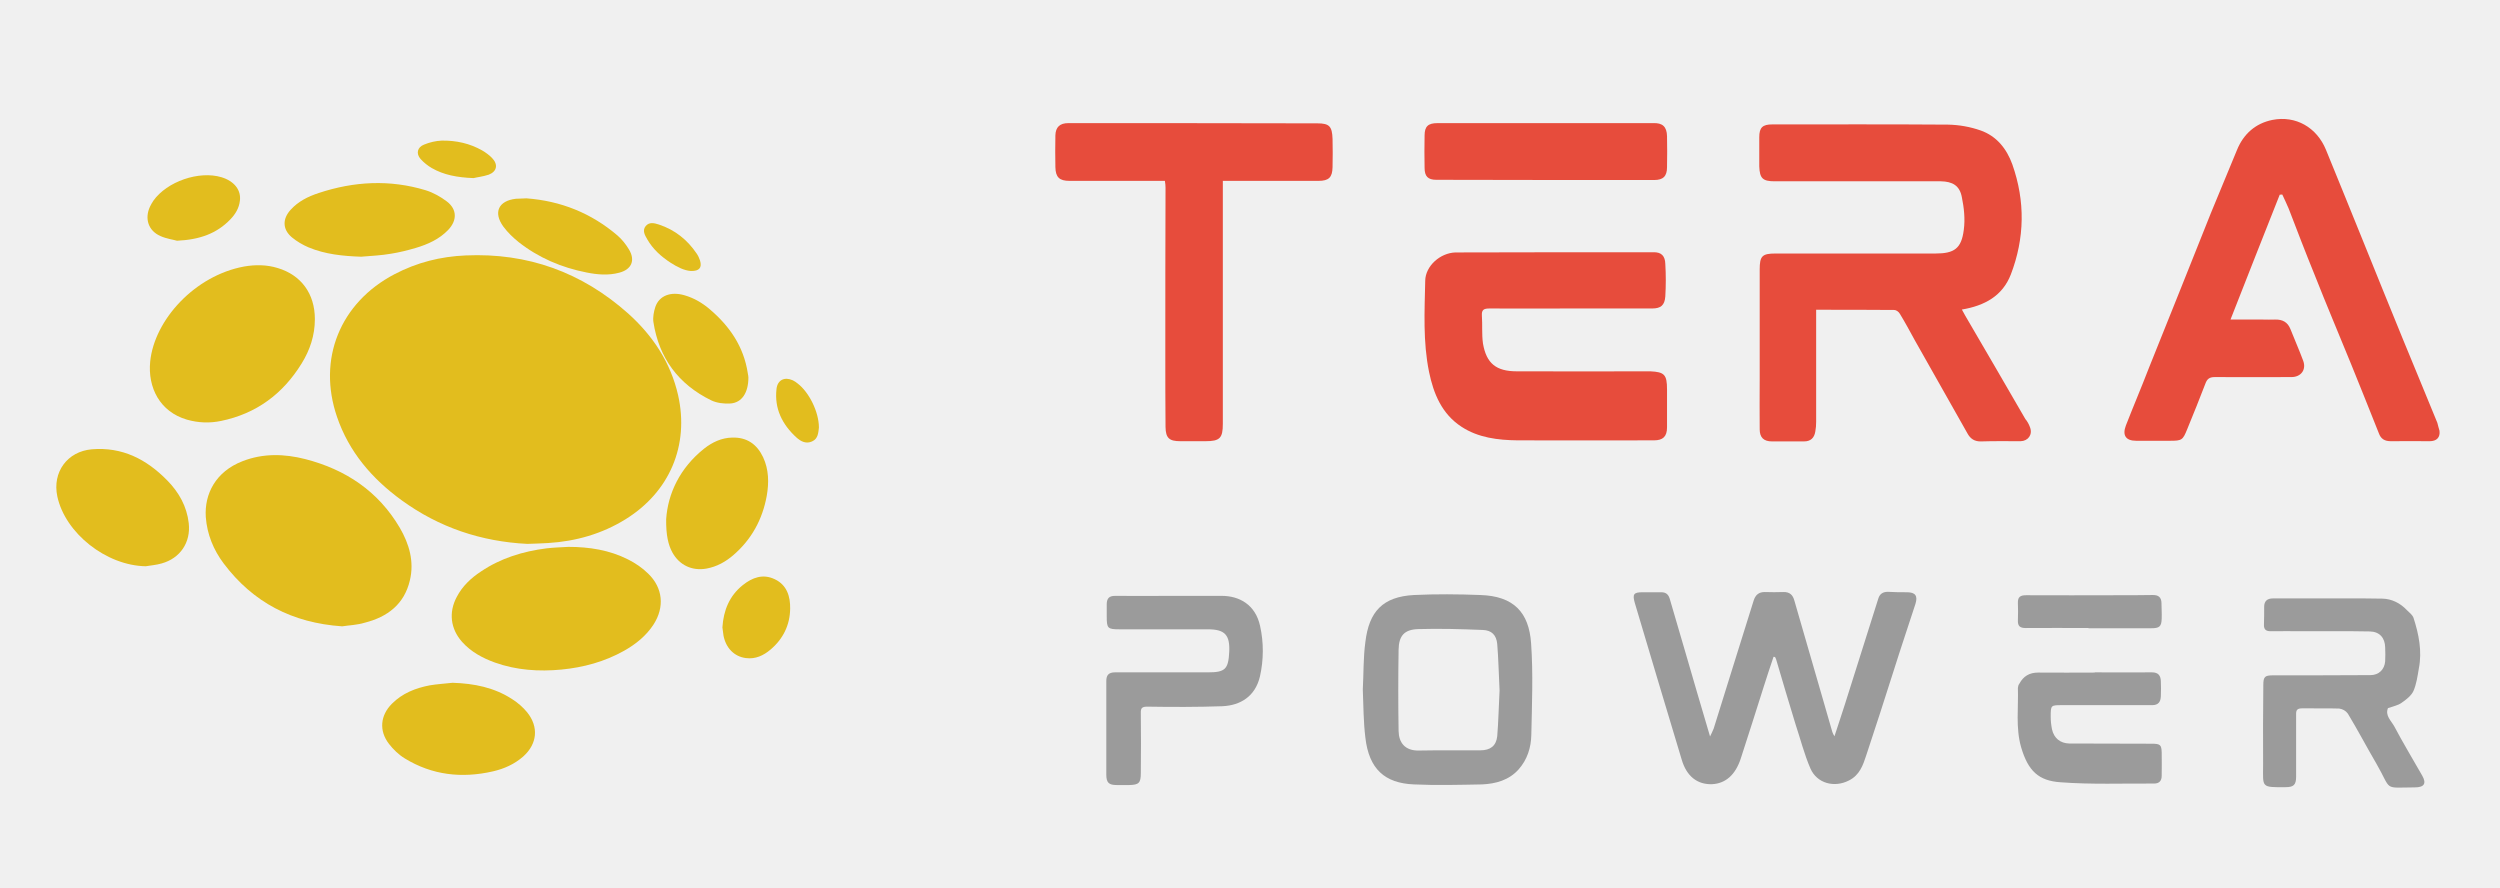
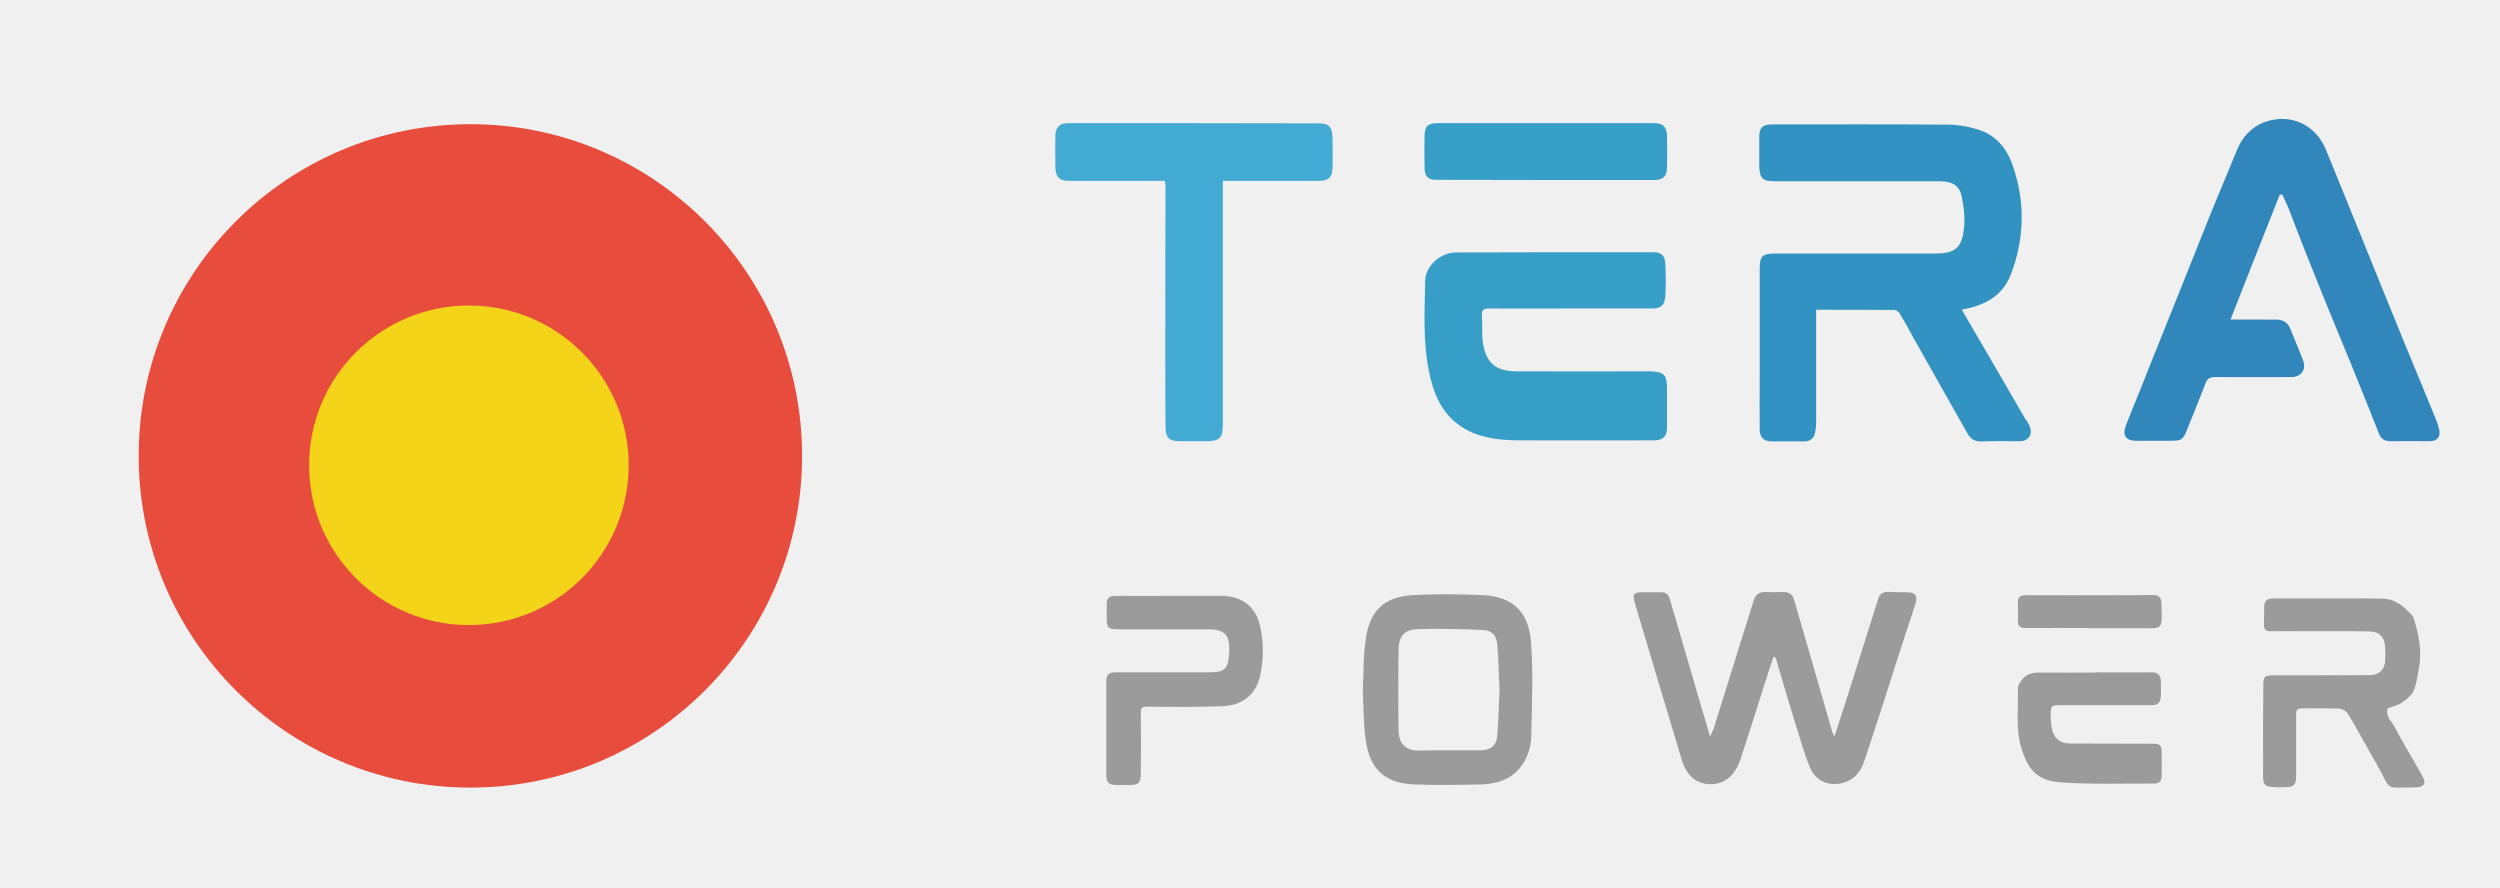
<svg xmlns="http://www.w3.org/2000/svg" version="1.1" id="Layer_1" x="0px" y="0px" viewBox="0 0 1173.5 416.8" style="enable-background:new 0 0 1173.5 416.8;" xml:space="preserve">
  <style type="text/css">
- 		.st0 {
- 			fill: none;
- 			stroke: #000000;
- 			stroke-width: 0.5;
- 			stroke-linecap: round;
- 			stroke-linejoin: round;
- 		}
- 
- 		.st1 {
- 			fill: #e74c3c;
- 		}
- 
- 		.st2 {
- 			fill: #9B9B9B;
- 		}
- 
- 		.st3 {
- 			fill: #E2BD1E;
- 			/* stroke: #FFFFFF; */
- 			stroke-miterlimit: 10;
- 		}
- 	</style>
+ 	.st0{fill:none;stroke:#000000;stroke-width:0.5;stroke-linecap:round;stroke-linejoin:round;}
+ 	.st1{fill:#3187BC;}
+ 	.st2{fill:#9B9B9B;}
+ 	.st3{fill:#3292C1;}
+ 	.st4{fill:#369EC7;}
+ 	.st5{fill:#42AAD3;}
+ 	.st6{fill:#E74C3C;}
+ 	.st7{fill:#F4D419;}
+ </style>
  <path class="st0" d="M718.4,12.1" />
  <path class="st0" d="M-189.7,67.4" />
  <g id="XMLID_2_">
    <g>
      <path class="st1" d="M1145.1,202.2c0.4,3.1-1.3,4.9-4.6,4.9c-6.1,0-12.1-0.1-18.2,0c-2.9,0-4.7-1-5.7-3.8    c-4.3-10.8-8.6-21.6-13-32.4c-5.7-14-11.6-27.9-17.2-42.1c-4.2-10.3-8.1-20.5-12.1-30.9c-0.9-2.2-2-4.4-3-6.6l-1.2,0.1    c-7.7,19.4-15.3,38.7-23.1,58.6h15.1c2,0,3.9,0.1,5.8,0c3.5-0.1,5.9,1.2,7.2,4.4c2,5.1,4.2,10,6,14.9c1.6,4.2-1,7.7-5.5,7.7    c-12,0-24,0.1-36,0c-2.5,0-3.6,0.9-4.4,3.1c-2.7,7.1-5.6,14.2-8.5,21.3c-2.1,5.2-2.5,5.5-8.1,5.5c-5.3,0-10.7,0-15.9,0    c-4.8,0-6.6-2.5-4.8-7.2c3.5-9,7.3-17.9,10.8-27c9.8-24.2,19.4-48.5,29.1-72.7c4-9.9,8.2-19.6,12.2-29.5    c3.1-7.7,8.8-12.6,16.6-14.2c11-2.2,20.9,3.5,25.2,14c5.7,13.8,11.2,27.6,16.8,41.3c6.5,16,12.9,32,19.4,47.8    c5.3,13,10.8,26,16.1,39.1C1144.4,199.9,1144.8,201,1145.1,202.2z" />
    </g>
  </g>
  <path class="st2" d="M1137,364.1c2.1,3.7,0.9,5.5-3.5,5.5c-15.1,0.1-10.6,1.7-18-11.1c-4.5-7.7-8.7-15.7-13.4-23.5  c-1-1.4-2.5-2.2-4.1-2.4c-5.9-0.2-11.6,0-17.5-0.1c-3,0-2.7,1.7-2.7,3.7c0,9.5,0,19,0,28.3c0,3.9-1.1,5-5,5  c-11.7,0.1-10.5,0.1-10.5-10.5c-0.1-12.5,0-25,0.1-37.4c0-4,0.7-4.6,4.7-4.6c15.2,0,30.3,0,45.6-0.1c3.9,0,6.6-2.6,6.9-6.5  c0.1-2.1,0.1-4.4,0-6.5c-0.1-4.5-2.6-7.4-7.2-7.5c-10.5-0.2-21-0.1-31.4-0.1c-5.1,0-10.2-0.1-15.2,0c-2.2,0-3.2-0.9-3.1-3.1  c0.1-2.7,0.1-5.6,0.1-8.4c0-2.7,1.5-3.9,4.1-3.9h17.7c11.2,0,22.5-0.1,33.7,0.1c4.4,0.1,8.4,2.1,11.5,5.4c1.1,1.1,2.6,2.2,3.1,3.6  c2.5,7.7,4.1,15.7,2.5,23.8c-0.6,3.6-1.1,7.2-2.5,10.5c-1,2.2-3.4,4.1-5.6,5.6c-1.6,1.2-3.9,1.6-6.4,2.5c-1.4,3.5,1.5,5.9,3,8.6  C1127.9,348.6,1132.5,356.2,1137,364.1z" />
  <path class="st2" d="M1014.6,283.2c0,2.4,0.2,4.7,0.1,7.1c-0.1,3.9-1.1,4.6-5,4.6c-9.7,0-19.6,0-29.3,0v-0.1c-9.9,0-19.7-0.1-29.6,0  c-2.7,0-3.7-1-3.6-3.6c0.1-2.7,0.1-5.4,0-8.1c-0.1-2.9,1.1-3.7,3.9-3.7c14.2,0.1,28.5,0,42.7,0c5.5,0,11,0,16.5-0.1  C1013.1,279.2,1014.6,280.3,1014.6,283.2z" />
  <path class="st2" d="M1014.7,353.2c0.1,3.6,0,7.2,0,10.9c0,2.4-1.1,3.7-3.6,3.7c-14.6-0.1-29.3,0.5-43.9-0.6  c-10.2-0.7-15.2-5.2-18.5-16.5c-2.6-9.1-1.2-18.6-1.5-27.8c0.1-0.7,0.2-1.4,0.7-2c1.9-3.5,4.7-5.2,8.9-5.2c8.9,0.1,17.7,0,26.5,0  v-0.1c9,0,17.8,0.1,26.8,0c3,0,4.1,1.5,4.2,4.1c0.1,2.4,0.1,4.7,0,7.1c-0.1,2.6-1.1,4.2-4.1,4.2c-14.1,0-28.2,0-42.4,0  c-5.1,0-5.2,0-5.2,5.4c0,2,0.2,3.9,0.6,5.9c0.9,4.2,3.9,6.6,8.1,6.7c12.9,0.1,25.8,0,38.7,0.1C1014,349.1,1014.6,349.6,1014.7,353.2  z" />
-   <path class="st1" d="M952.9,200.6c1.3,3.4-0.9,6.4-4.4,6.5c-6.2,0-12.4-0.1-18.5,0.1c-3.1,0.1-5.1-1.2-6.5-3.8  c-8.2-14.6-16.5-29.1-24.7-43.7c-2.3-4.2-4.5-8.3-7-12.4c-0.5-0.9-1.7-1.8-2.6-1.8c-12-0.1-24-0.1-36.7-0.1v8.8  c0,14.6,0,29.2,0,43.8c0,1.6-0.1,3-0.4,4.6c-0.5,3-2.2,4.6-5.3,4.6c-4.9,0-10,0-15,0c-3.9,0-5.8-1.8-5.8-5.7c-0.1-7.7,0-15.3,0-23  c0-17.3,0-34.7,0-52c0-6.4,1.2-7.5,7.5-7.5h75c8.8,0,12.2-2.3,13.3-11.1c0.7-5.1,0.1-10.4-0.9-15.3c-1-5.5-4.4-7.4-9.9-7.5  c-26,0-52,0-78,0c-5.6,0-7-1.4-7.2-7c0-4.6,0-9.1,0-13.7s1.6-6,6.1-6c27.6,0,55-0.1,82.5,0.1c5.2,0.1,10.3,1,15.2,2.7  c7.5,2.6,12.3,8.5,15,16c6.1,17.3,5.8,34.6-0.7,51.6c-3.9,10.1-12.3,14.7-23,16.5c0.5,1,1,1.9,1.6,2.9c9.4,16.1,18.9,32.4,28.2,48.5  C951.6,197.7,952.4,199.2,952.9,200.6z" />
+   <path class="st3" d="M952.9,200.6c1.3,3.4-0.9,6.4-4.4,6.5c-6.2,0-12.4-0.1-18.5,0.1c-3.1,0.1-5.1-1.2-6.5-3.8  c-8.2-14.6-16.5-29.1-24.7-43.7c-2.3-4.2-4.5-8.3-7-12.4c-0.5-0.9-1.7-1.8-2.6-1.8c-12-0.1-24-0.1-36.7-0.1v8.8  c0,14.6,0,29.2,0,43.8c0,1.6-0.1,3-0.4,4.6c-0.5,3-2.2,4.6-5.3,4.6c-4.9,0-10,0-15,0c-3.9,0-5.8-1.8-5.8-5.7c-0.1-7.7,0-15.3,0-23  c0-17.3,0-34.7,0-52c0-6.4,1.2-7.5,7.5-7.5h75c8.8,0,12.2-2.3,13.3-11.1c0.7-5.1,0.1-10.4-0.9-15.3c-1-5.5-4.4-7.4-9.9-7.5  c-26,0-52,0-78,0c-5.6,0-7-1.4-7.2-7c0-4.6,0-9.1,0-13.7s1.6-6,6.1-6c27.6,0,55-0.1,82.5,0.1c5.2,0.1,10.3,1,15.2,2.7  c7.5,2.6,12.3,8.5,15,16c6.1,17.3,5.8,34.6-0.7,51.6c-3.9,10.1-12.3,14.7-23,16.5c0.5,1,1,1.9,1.6,2.9c9.4,16.1,18.9,32.4,28.2,48.5  C951.6,197.7,952.4,199.2,952.9,200.6z" />
  <path class="st2" d="M895.1,278c4,0,5.2,1.7,4,5.5c-3.4,10.5-6.9,20.8-10.2,31.3c-4.2,13.2-8.5,26.6-12.9,39.8  c-1.5,4.6-3.1,9.2-8,11.7c-6.9,3.6-15.1,1.5-18.2-5.6c-2.9-6.7-4.7-13.9-7-20.8c-3.1-10-6-20-9-30.1c-0.1-0.5-0.4-1-0.6-1.4  l-0.7-0.1c-1.5,4.6-3.1,9.1-4.5,13.7c-3.6,11.4-7.2,22.7-10.9,34.1c-2.5,7.6-7.1,11.7-13.5,12c-6.9,0.2-11.9-3.7-14.2-11.5  c-7.4-24.5-14.7-49-22-73.5c-1.2-4.2-0.6-5.1,3.7-5.1c2.9,0,5.9,0,8.7,0c2.4,0,3.5,1.2,4.1,3.5c2.4,8.5,5,16.8,7.4,25.3  c3.7,12.7,7.4,25.5,11.4,38.9c0.6-1.2,1.2-2.5,1.7-3.7c6.2-20.1,12.6-40.2,18.8-60.2c0.9-2.7,2.5-3.9,5.2-3.9c2.9,0.1,5.9,0.1,8.7,0  c3-0.1,4.5,1.4,5.2,4.1c4.4,15.1,8.7,30.2,13.1,45.3c1.6,5.5,3.2,11,4.7,16.3c0.2,0.6,0.6,1.4,1,2c1.7-5.4,3.4-10.1,4.9-15  c5.2-16.6,10.5-33.1,15.7-49.7c0.7-2.2,2.2-3.1,4.5-3.1C889.4,278,892.2,278,895.1,278z" />
  <g id="XMLID_1_">
    <g>
-       <path class="st1" d="M782.5,63.9c0.1,4.8,0.1,9.8,0,14.6c0,4.2-1.8,6-6,6c-34.1,0-68.2,0-102.3-0.1c-3.9,0-5.5-1.6-5.5-5.6    c-0.1-5.1-0.1-10.1,0-15.2c0-4.3,1.7-5.8,6-5.8c17,0,34.1,0,51,0H776C780.4,57.6,782.4,59.5,782.5,63.9z" />
+       <path class="st4" d="M782.5,63.9c0.1,4.8,0.1,9.8,0,14.6c0,4.2-1.8,6-6,6c-34.1,0-68.2,0-102.3-0.1c-3.9,0-5.5-1.6-5.5-5.6    c-0.1-5.1-0.1-10.1,0-15.2c0-4.3,1.7-5.8,6-5.8c17,0,34.1,0,51,0H776C780.4,57.6,782.4,59.5,782.5,63.9z" />
    </g>
  </g>
-   <path class="st1" d="M782.5,182.8c0,6,0,12,0,17.8c0,4.3-1.9,6.1-6.1,6.1c-21.3,0-42.6,0.1-64,0c-9.2-0.1-18.5-1.2-26.4-6.4  c-9.2-6-13.1-15.5-15.2-25.7c-2.9-14.2-2.1-28.5-1.8-42.8c0.1-7,7.1-13.1,14.2-13.3c31.1-0.1,62.1-0.1,93.2-0.1  c3.4,0,5.2,1.7,5.3,5.5c0.3,5.1,0.3,10.1,0,15.2c-0.3,4.2-2.1,5.7-6.2,5.7c-12.9,0-25.7,0-38.6,0l0,0c-12.6,0-25.1,0.1-37.7,0  c-2.6,0-3.8,0.5-3.6,3.4c0.3,4.3-0.1,8.7,0.5,13c1.6,9.4,6.2,13.1,15.9,13.1c20.9,0.1,41.9,0,62.7,0  C781.3,174.6,782.5,175.9,782.5,182.8z" />
+   <path class="st4" d="M782.5,182.8c0,6,0,12,0,17.8c0,4.3-1.9,6.1-6.1,6.1c-21.3,0-42.6,0.1-64,0c-9.2-0.1-18.5-1.2-26.4-6.4  c-9.2-6-13.1-15.5-15.2-25.7c-2.9-14.2-2.1-28.5-1.8-42.8c0.1-7,7.1-13.1,14.2-13.3c31.1-0.1,62.1-0.1,93.2-0.1  c3.4,0,5.2,1.7,5.3,5.5c0.3,5.1,0.3,10.1,0,15.2c-0.3,4.2-2.1,5.7-6.2,5.7c-12.9,0-25.7,0-38.6,0l0,0c-12.6,0-25.1,0.1-37.7,0  c-2.6,0-3.8,0.5-3.6,3.4c0.3,4.3-0.1,8.7,0.5,13c1.6,9.4,6.2,13.1,15.9,13.1c20.9,0.1,41.9,0,62.7,0  C781.3,174.6,782.5,175.9,782.5,182.8z" />
  <path class="st2" d="M718.7,302c1,14.2,0.4,28.6,0.1,42.9c-0.1,6-1.9,11.7-6,16.3c-4.5,5-10.6,6.7-17.1,7c-10.7,0.2-21.5,0.5-32.1,0  c-13.5-0.6-21-7.1-22.7-22c-0.9-7.4-0.9-15-1.2-22.5c0.4-7.4,0.2-15,1.2-22.3c1.7-14.4,8.2-21.3,22.8-22.1c10.4-0.5,20.8-0.4,31.2,0  C710.5,279.8,717.7,287.4,718.7,302z M703.9,324.1c-0.4-7.4-0.5-14.7-1.1-21.8c-0.4-4.2-2.6-6.5-6.9-6.6c-10-0.4-20.1-0.7-30.2-0.4  c-6.6,0.2-9.1,3.2-9.2,9.7c-0.2,12.7-0.2,25.3,0,38.1c0.1,5.4,2.9,9.4,9.7,9.2c9.6-0.2,19.1,0,28.7-0.1c4.7,0,7.4-2.1,7.9-6.6  C703.4,338.4,703.5,331.1,703.9,324.1z" />
-   <path class="st1" d="M625.5,65.2c0.1,4.4,0.1,8.8,0,13.3c-0.1,4.8-1.8,6.4-6.6,6.4c-14,0-28.2,0-42.2,0H574V89  c0,36.5,0,73.2,0,109.9c0,6.8-1.4,8.2-8.2,8.2h-11.7c-5.2,0-6.9-1.4-7-6.6c-0.1-11.3-0.1-22.8-0.1-34.1c0-26.1,0-52.1,0.1-78.3  c0-0.9-0.1-2-0.3-3.2h-3.6c-13.8,0-27.4,0-41.2,0c-4.7,0-6.5-1.7-6.6-6.4c-0.1-4.9-0.1-10,0-15c0.1-3.8,2.1-5.7,6-5.7  c39,0,78,0,117,0.1C624,57.9,625.3,59.3,625.5,65.2z" />
+   <path class="st5" d="M625.5,65.2c0.1,4.4,0.1,8.8,0,13.3c-0.1,4.8-1.8,6.4-6.6,6.4c-14,0-28.2,0-42.2,0H574V89  c0,36.5,0,73.2,0,109.9c0,6.8-1.4,8.2-8.2,8.2h-11.7c-5.2,0-6.9-1.4-7-6.6c-0.1-11.3-0.1-22.8-0.1-34.1c0-26.1,0-52.1,0.1-78.3  c0-0.9-0.1-2-0.3-3.2h-3.6c-13.8,0-27.4,0-41.2,0c-4.7,0-6.5-1.7-6.6-6.4c-0.1-4.9-0.1-10,0-15c0.1-3.8,2.1-5.7,6-5.7  c39,0,78,0,117,0.1C624,57.9,625.3,59.3,625.5,65.2z" />
  <path class="st2" d="M591.5,293.9c1.7,7.7,1.7,15.8-0.1,23.7c-2.2,9.2-9,13.5-17.6,13.9c-11.7,0.4-23.5,0.4-35.2,0.2  c-2.5,0-3.2,0.6-3.1,3.1c0.1,9.4,0.1,18.7,0,28.1c0,4.6-0.9,5.5-5.4,5.6c-2,0-4,0-5.9,0c-3.7,0-4.9-1.1-4.9-4.9  c0-12.1,0-24.1,0-36.2c0-2.6,0-5.2,0-7.7c0-2.7,1-4.1,4.1-4.1c14.6,0,29.1,0,43.7,0c8,0,9.5-1.5,9.9-9.6c0.4-8-2.1-10.6-10-10.6  c-13.9,0-27.6,0-41.4,0c-5.7,0-6.1-0.4-6.1-6.1c0-2,0-4,0-5.9c0.1-2.5,1.1-3.7,3.9-3.7c8.6,0.1,17.2,0,25.8,0l0,0  c8.1,0,16.2,0,24.3,0S589.3,283.7,591.5,293.9z" />
-   <path class="st3" d="M247.5,255.3c-21.7-1.1-41.4-7.7-59-20.5c-13.9-10.1-24.7-22.7-30.3-39.1c-9.3-27.1,1.4-53.6,27-67  c10.5-5.5,21.6-8.3,33.4-8.8c29.1-1.3,54.5,7.9,76.2,27.2c11.6,10.4,20,23,23.5,38.4c5.3,23.6-4,45.4-24.6,58.2  c-11.1,6.9-23.4,10.4-36.4,11.2C253.9,255.1,250.7,255.2,247.5,255.3z" />
-   <path class="st3" d="M160.6,294c-23.4-1.6-41.8-11.2-55.6-29.5c-4.8-6.4-7.8-13.7-8.4-21.8c-0.7-10.8,4.6-21.3,17.2-26.2  c9.7-3.8,19.7-3.5,29.5-1c19,4.9,34.3,15.1,44.4,32.3c4.4,7.6,6.8,15.8,4.7,24.6c-2.6,11.2-10.5,17.2-21.2,19.9  C167.6,293.4,163.8,293.5,160.6,294z" />
-   <path class="st3" d="M266.8,256.7c9.8,0,19.3,1.5,28,5.9c3.4,1.7,6.8,4,9.5,6.7c6.9,6.7,7.7,15.7,2.5,23.8  c-3.5,5.4-8.4,9.3-13.9,12.4c-9.1,5.1-19,7.8-29.4,8.8c-10.6,1-21.1,0.3-31.2-3.3c-5.8-2.1-11.2-5-15.4-9.7  c-5.4-6.1-6.4-13.8-2.5-21.1c2.6-5,6.6-8.8,11.3-11.9c9.3-6.3,19.8-9.5,30.8-10.9C259.9,257,263.4,256.9,266.8,256.7z" />
-   <path class="st3" d="M147.8,149.8c0,7.6-2.3,14.5-6.2,20.8c-8.8,14.3-21.3,23.6-37.9,27c-5.3,1.1-10.6,0.9-15.9-0.6  c-12.8-3.7-18.5-15.1-17.3-27.3c2-19.7,21.1-40.4,44.1-44.6c5.2-0.9,10.5-0.9,15.7,0.7C141.4,129.1,147.8,137.9,147.8,149.8z" />
-   <path class="st3" d="M68.4,265.8c-18.5-0.3-37.8-15.5-41.5-32.8c-2.4-11.4,4.7-21.1,16.2-22.1c14.3-1.2,25.7,4.7,35.4,14.6  c5.5,5.6,9.2,12.2,10.1,20.1c1,9-4,16.5-12.8,18.9C73.4,265.2,70.8,265.4,68.4,265.8z" />
-   <path class="st3" d="M212.4,320.5c10.1,0.3,19.7,2.2,28.2,7.8c2.5,1.6,4.9,3.7,6.8,6c5.6,6.9,4.8,14.9-1.8,20.8  c-4.1,3.6-9,5.8-14.3,7c-14.5,3.3-28.4,1.8-41.3-6.1c-2.8-1.7-5.4-4.2-7.4-6.8c-4.8-6.2-4.1-13.4,1.4-18.9c4.9-4.9,11-7.3,17.7-8.6  C205.3,321.1,208.9,320.9,212.4,320.5z" />
-   <path class="st3" d="M312.7,243.7c0.8-12,6.4-24,17.8-33.1c3.8-3,8.2-5.1,13.2-5.2c6.9-0.2,11.6,3.1,14.5,9.2  c2.7,5.8,2.8,12,1.7,18.2c-2,11-7.1,20.4-15.7,27.8c-3.6,3.1-7.7,5.4-12.6,6.3c-6.7,1.2-12.7-1.6-16-7.6  C313.7,255.8,312.6,251.3,312.7,243.7z" />
-   <path class="st3" d="M169.5,120.5c-8.5-0.3-16.8-1.1-24.7-4.4c-2.8-1.2-5.5-2.8-7.8-4.7c-4.4-3.7-4.5-8.6-0.6-12.9  c3.6-4,8.3-6.3,13.2-7.9c16.6-5.5,33.4-6.4,50.2-1.3c3.6,1.1,7.1,3.1,10,5.3c4.8,3.7,4.8,8.9,0.6,13.3c-4.2,4.4-9.6,6.8-15.3,8.5  c-3.8,1.1-7.7,2.1-11.6,2.7C179,119.9,174.2,120.1,169.5,120.5z" />
-   <path class="st3" d="M351.3,177.2c0,7.2-3.1,11.8-8.4,12.2c-3,0.2-6.4-0.2-9.1-1.5c-15.3-7.5-24.5-19.8-27.1-36.8  c-0.3-2.2,0.2-4.8,0.9-7c1.8-5.3,7.2-7.4,13.7-5.5c4.5,1.3,8.4,3.6,11.9,6.6c9.3,7.9,15.9,17.5,17.8,29.9  C351.2,176,351.3,176.9,351.3,177.2z" />
-   <path class="st3" d="M247.1,93.1c16.1,1.2,30.4,6.9,42.7,17.4c2.2,1.9,4,4.2,5.5,6.7c3,5.1,1.1,9.3-4.6,10.8  c-5.2,1.4-10.4,0.9-15.4-0.1c-11.7-2.3-22.5-6.9-31.9-14.3c-2.6-2.1-5.1-4.5-7.1-7.2c-4.9-6.7-2.3-12.2,5.9-13.1  C243.9,93.2,245.5,93.2,247.1,93.1z" />
-   <path class="st3" d="M83.1,113c-1.7-0.5-4.9-0.9-7.8-2.2c-5.7-2.5-7.5-8.2-4.9-13.8c0.5-1,1-1.9,1.6-2.8c6.4-9,21.4-14.2,32-11  c5.9,1.8,9.3,6,8.6,11.1c-0.4,3.4-2.1,6.2-4.4,8.6C101.8,109.6,93.8,112.5,83.1,113z" />
-   <path class="st3" d="M339.1,294.5c0.5-8,3.3-14.8,9.5-19.8c4.5-3.6,9.5-5.5,15.1-2.8c5.7,2.7,7.3,8.1,7.2,13.8  c-0.1,7.7-3.3,14.2-9.2,19.2c-3.3,2.8-7.1,4.6-11.6,4c-5.5-0.7-9.4-4.8-10.5-10.6C339.4,297,339.2,295.6,339.1,294.5z" />
-   <path class="st3" d="M222.3,83.6c-7.8-0.3-14-1.5-19.6-4.7c-1.9-1.1-3.8-2.6-5.3-4.3c-2.2-2.5-1.5-5.5,1.6-6.7  c2.6-1.1,5.6-1.8,8.4-1.9c6.7-0.1,13.1,1.3,18.9,4.6c1.7,1,3.4,2.2,4.7,3.6c2.9,3,2.3,6.3-1.6,7.8C226.7,82.9,223.8,83.2,222.3,83.6  z" />
-   <path class="st3" d="M384.4,200.7c-0.3,2.3-0.3,5.2-3.2,6.5c-2.8,1.3-5.3,0-7.3-1.8c-6.7-6.1-10.5-13.6-9.4-22.9  c0.5-4.2,3.8-5.7,7.6-4c0.8,0.4,1.6,0.9,2.3,1.5C379.8,184.1,384.4,193.4,384.4,200.7z" />
-   <path class="st3" d="M324.3,127.2c-3.2-0.2-6.4-1.9-9.4-3.8c-4.5-2.9-8.4-6.4-11.1-11.1c-1.1-1.9-2.4-4.1-0.7-6.2  c1.7-2,4-1.4,6.2-0.7c7.5,2.5,13.3,7.1,17.7,13.6c0.7,1,1.2,2.1,1.6,3.3C329.6,125.6,328.3,127.3,324.3,127.2z" />
+   <circle class="st6" cx="220.8" cy="214" r="155.7" />
+   <circle class="st7" cx="220.1" cy="218.4" r="75" />
</svg>
